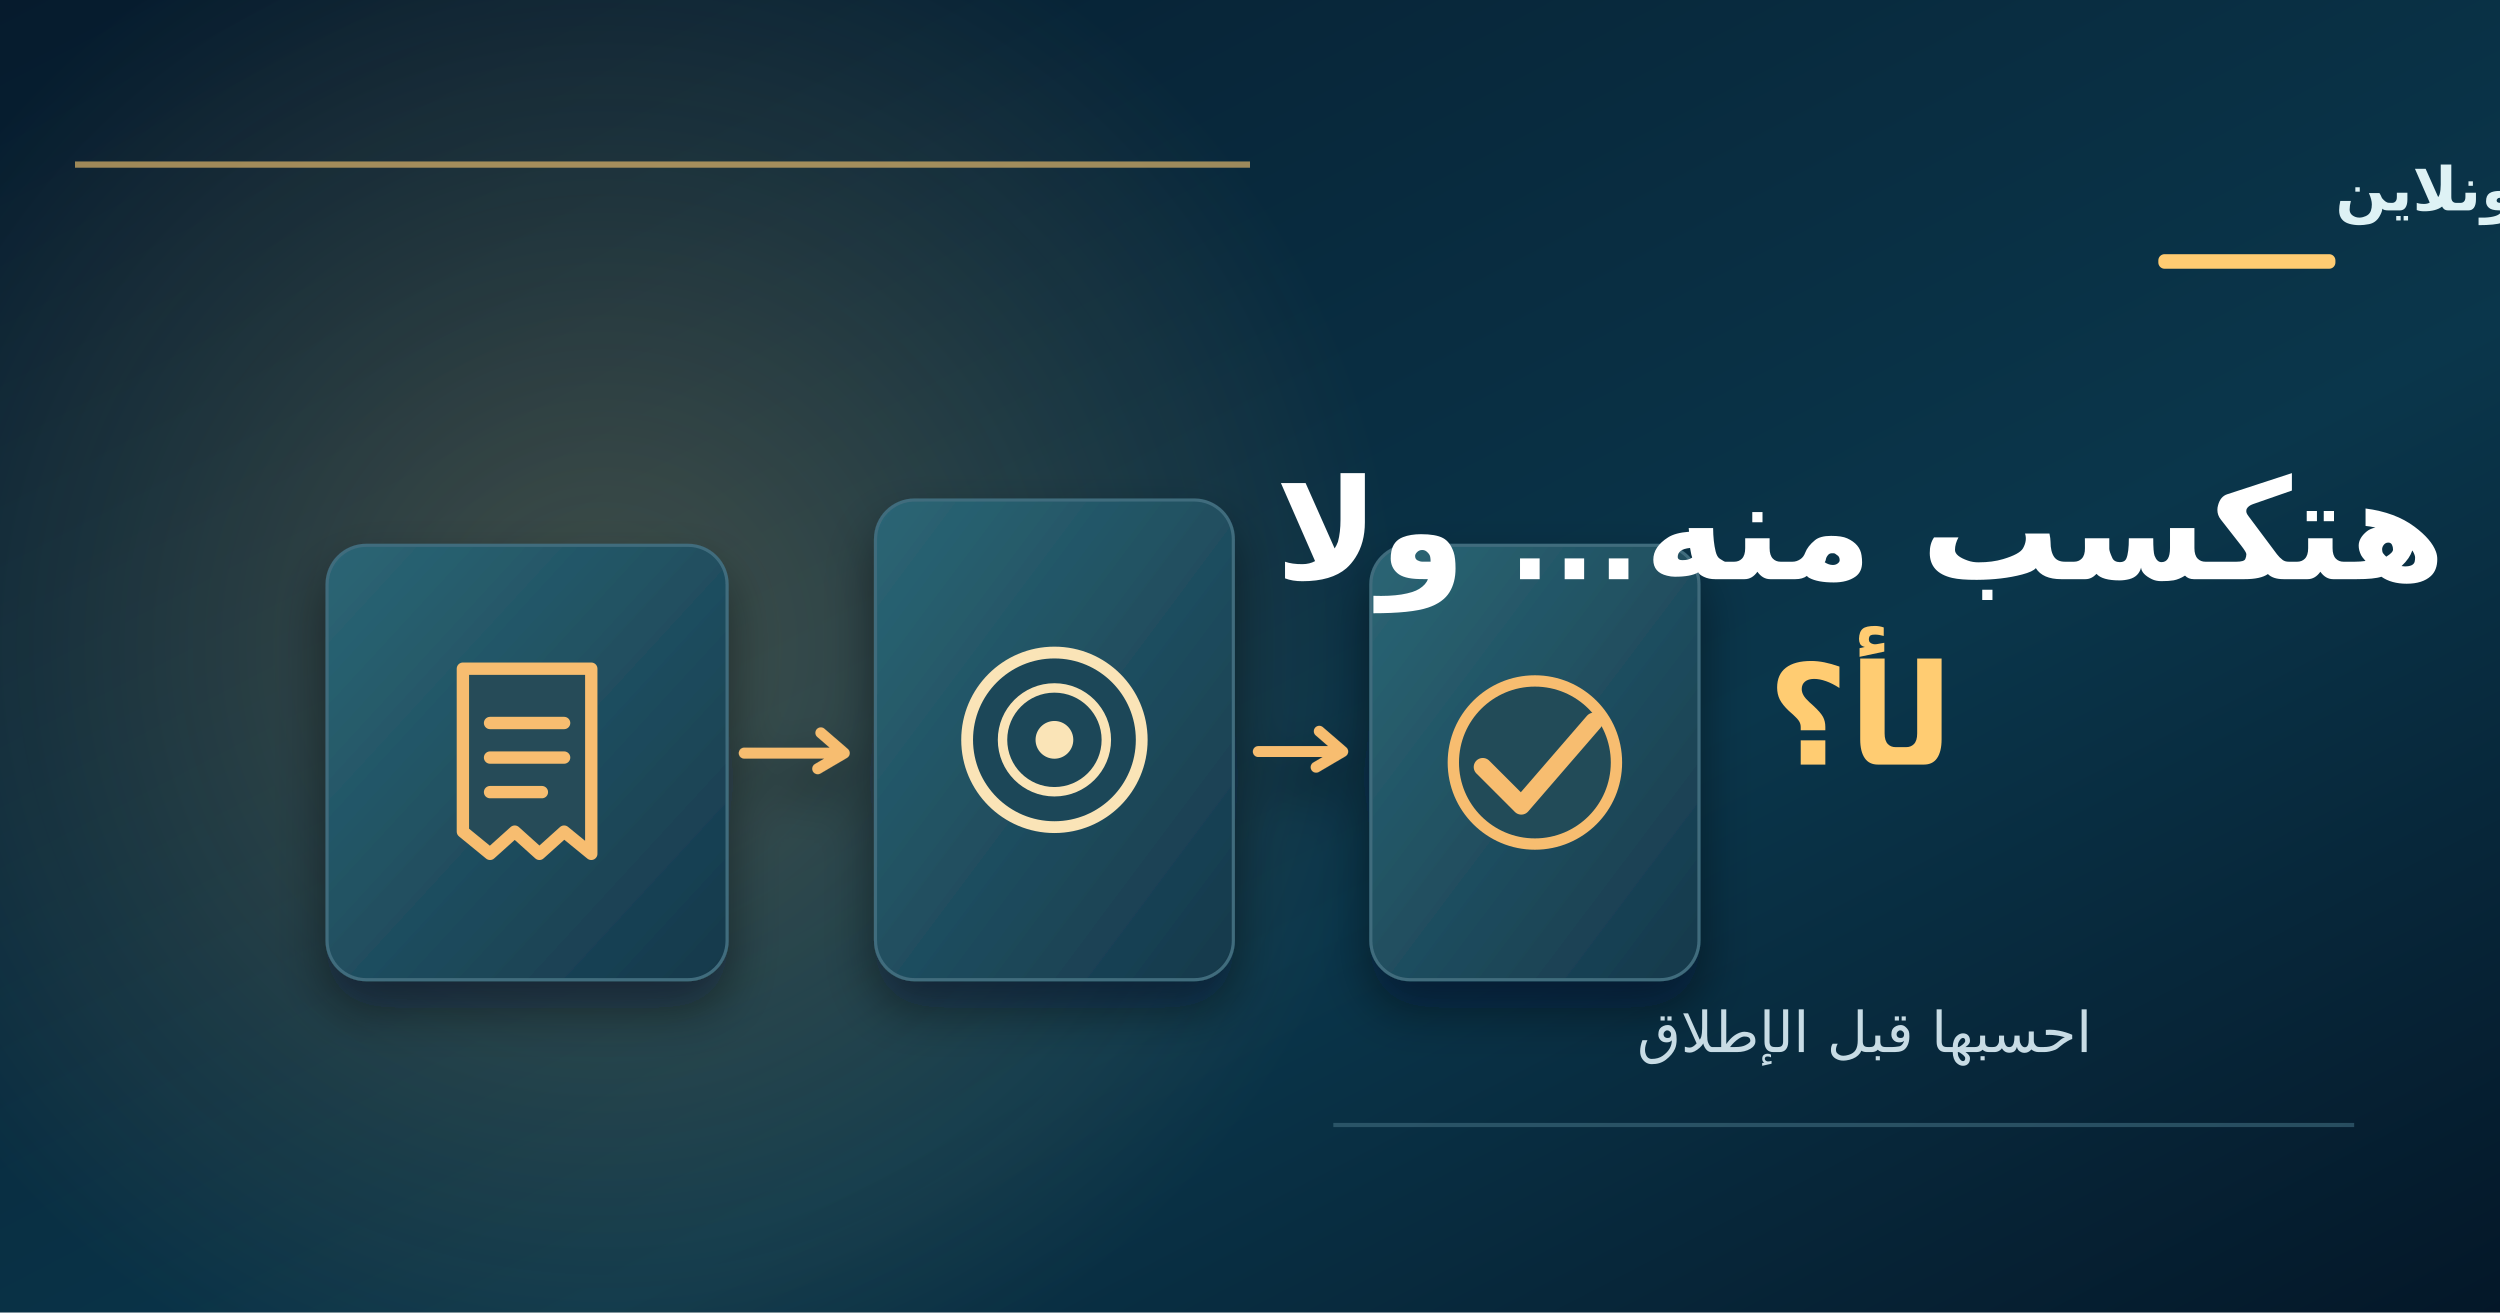
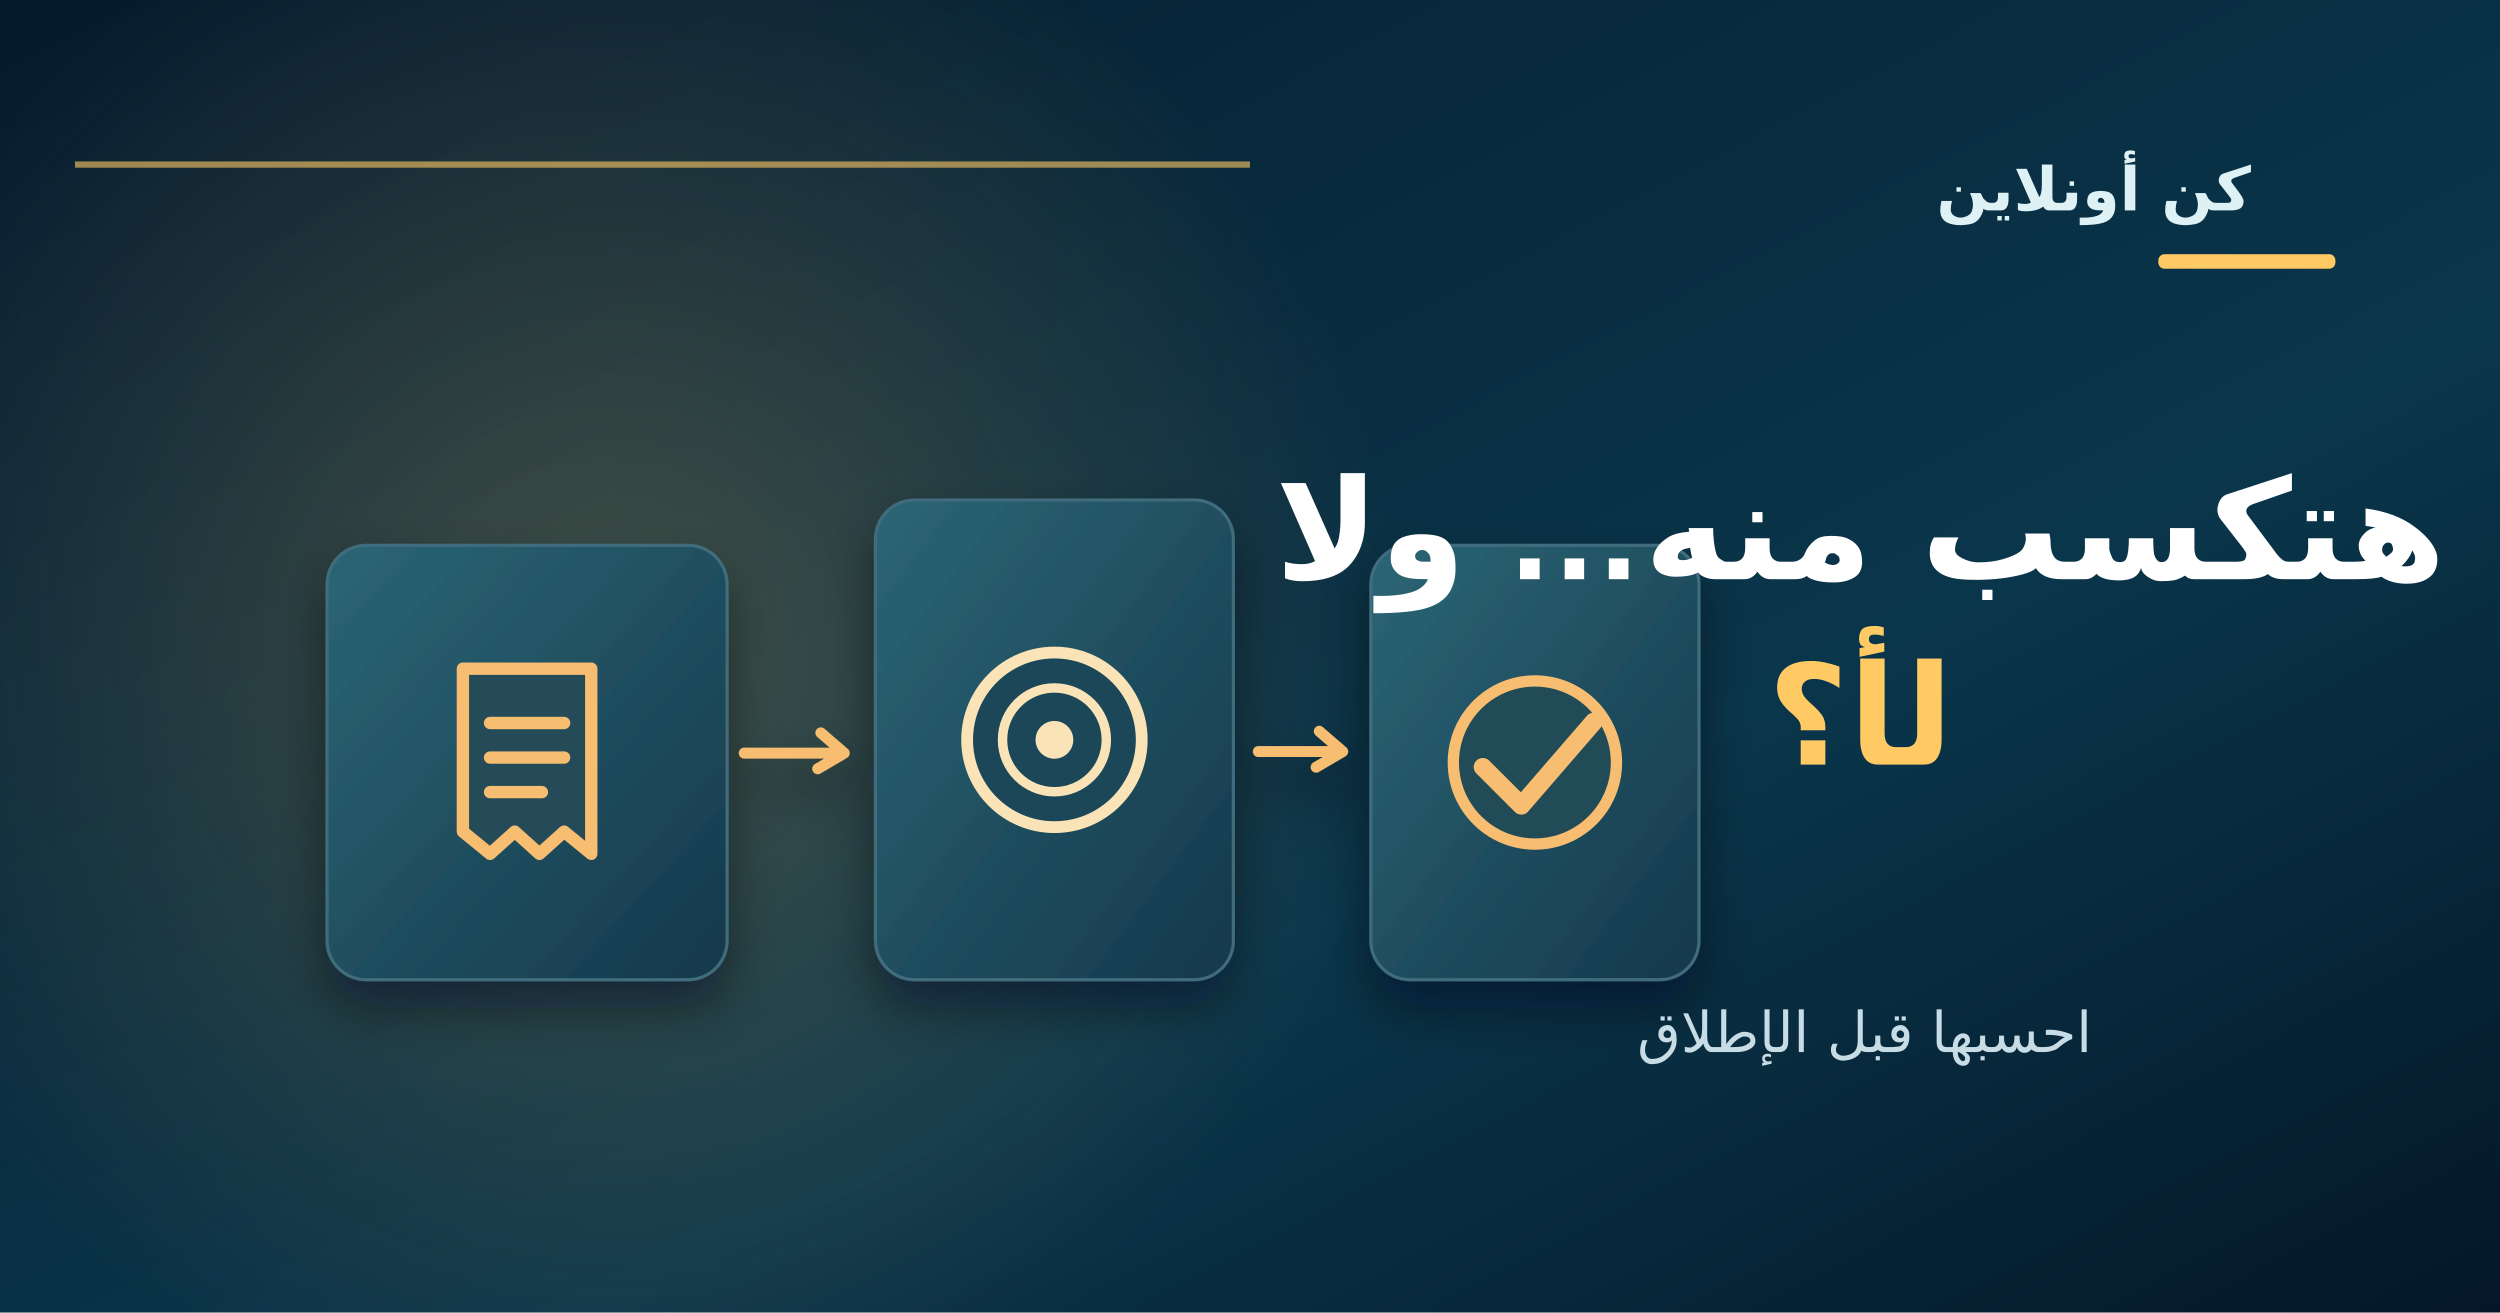
<svg xmlns="http://www.w3.org/2000/svg" width="1200" height="630" viewBox="0 0 1200 630" role="img" aria-labelledby="title desc">
  <defs>
    <linearGradient id="bg" x1="0" y1="0" x2="1" y2="1">
      <stop stop-color="#061b2d" />
      <stop offset=".62" stop-color="#0a364b" />
      <stop offset="1" stop-color="#041728" />
    </linearGradient>
    <radialGradient id="glow">
-       <stop stop-color="#ffcc72" stop-opacity=".23" />
-       <stop offset="1" stop-color="#ffcc72" stop-opacity="0" />
+       <stop stop-color="#ffca64" stop-opacity=".23" />
+       <stop offset="1" stop-color="#ffca64" stop-opacity="0" />
    </radialGradient>
    <linearGradient id="glass" x1="0" y1="0" x2="1" y2="1">
      <stop stop-color="#2b6675" />
      <stop offset="1" stop-color="#15384b" />
    </linearGradient>
    <filter id="drop" x="-30%" y="-30%" width="170%" height="170%">
      <feDropShadow dx="0" dy="17" stdDeviation="16" flood-color="#010e19" flood-opacity=".45" />
    </filter>
  </defs>
  <rect width="1200" height="630" fill="url(#bg)" />
  <circle cx="290" cy="310" r="381" fill="url(#glow)" />
-   <path d="M36 79H600" stroke="#ffcc72" stroke-width="3" opacity=".6" />
+   <path d="M36 79H600" stroke="#ffca64" stroke-width="3" opacity=".6" />
  <g id="topic-art" filter="url(#drop)" transform="translate(40 108) scale(.75)">
    <rect x="156" y="205" width="256" height="278" rx="25" fill="url(#glass)" stroke="#416c7d" stroke-width="2" />
    <g transform="translate(205 265) scale(1.58)">
      <path d="M24 12H76V87L65 78L55 87L45 78L35 87L24 78Z" fill="#254c58" stroke="#f7bd70" stroke-width="5" stroke-linecap="round" stroke-linejoin="round" />
      <path d="M35 34H65M35 48H65M35 62H56" fill="none" stroke="#f7bd70" stroke-width="5" stroke-linecap="round" stroke-linejoin="round" />
    </g>
    <path d="M423 338L487 338M472 325L487 338L470 348" fill="none" stroke="#f7bd70" stroke-width="7" stroke-linecap="round" stroke-linejoin="round" />
    <rect x="507" y="176" width="229" height="307" rx="25" fill="url(#glass)" stroke="#416c7d" stroke-width="2" />
    <g transform="translate(546 254) scale(1.51)">
      <circle cx="50" cy="50" r="37" fill="#1a4758" stroke="#fae4b7" stroke-width="5" />
      <circle cx="50" cy="50" r="22" fill="none" stroke="#fae4b7" stroke-width="4" />
      <circle cx="50" cy="50" r="8" fill="#fae4b7" stroke="none" stroke-width="0" />
    </g>
    <path d="M752 337L806 337M791 324L806 337L789 347" fill="none" stroke="#f7bd70" stroke-width="7" stroke-linecap="round" stroke-linejoin="round" />
    <rect x="824" y="205" width="210" height="278" rx="25" fill="url(#glass)" stroke="#416c7d" stroke-width="2" />
    <g transform="translate(856.5 271.5) scale(1.45)">
      <circle cx="50" cy="50" r="36" fill="#214b58" stroke="#f7bd70" stroke-width="5" />
      <path d="M27 52L44 69L76 32" fill="none" stroke="#f7bd70" stroke-width="8" stroke-linecap="round" stroke-linejoin="round" />
    </g>
  </g>
-   <text x="1121" y="101" direction="rtl" text-anchor="end" font-family="Cairo,Tajawal,Segoe UI,Arial,sans-serif" font-size="29" font-weight="700" fill="#def2f5">كن أونلاين</text>
-   <rect x="1036" y="122" width="85" height="7" rx="3" fill="#ffcc72" />
+   <text x="1005" y="101" direction="rtl" text-anchor="middle" font-family="Cairo,Tajawal,Segoe UI,Arial,sans-serif" font-size="29" font-weight="700" fill="#def2f5">كن أونلاين</text>
+   <rect x="1036" y="122" width="85" height="7" rx="3" fill="#ffca64" />
  <g id="hook">
    <text x="893" y="278" direction="rtl" unicode-bidi="plaintext" text-anchor="middle" font-family="Cairo,Tajawal,Segoe UI,Arial,sans-serif" font-size="67" font-weight="900" fill="#ffffff">هتكسب منه… ولا</text>
-     <text x="893" y="367" direction="rtl" unicode-bidi="plaintext" text-anchor="middle" font-family="Cairo,Tajawal,Segoe UI,Arial,sans-serif" font-size="67" font-weight="900" fill="#ffcc72">لأ؟</text>
+     <text x="893" y="367" direction="rtl" unicode-bidi="plaintext" text-anchor="middle" font-family="Cairo,Tajawal,Segoe UI,Arial,sans-serif" font-size="67" font-weight="900" fill="#ffca64">لأ؟</text>
  </g>
  <text x="895" y="505" direction="rtl" text-anchor="middle" font-family="Cairo,Tajawal,Segoe UI,Arial,sans-serif" font-size="27" fill="#c8dce5">احسبها قبل الإطلاق</text>
-   <path d="M640 540H1130" stroke="#3f6d7f" stroke-width="2" opacity=".6" />
</svg>
